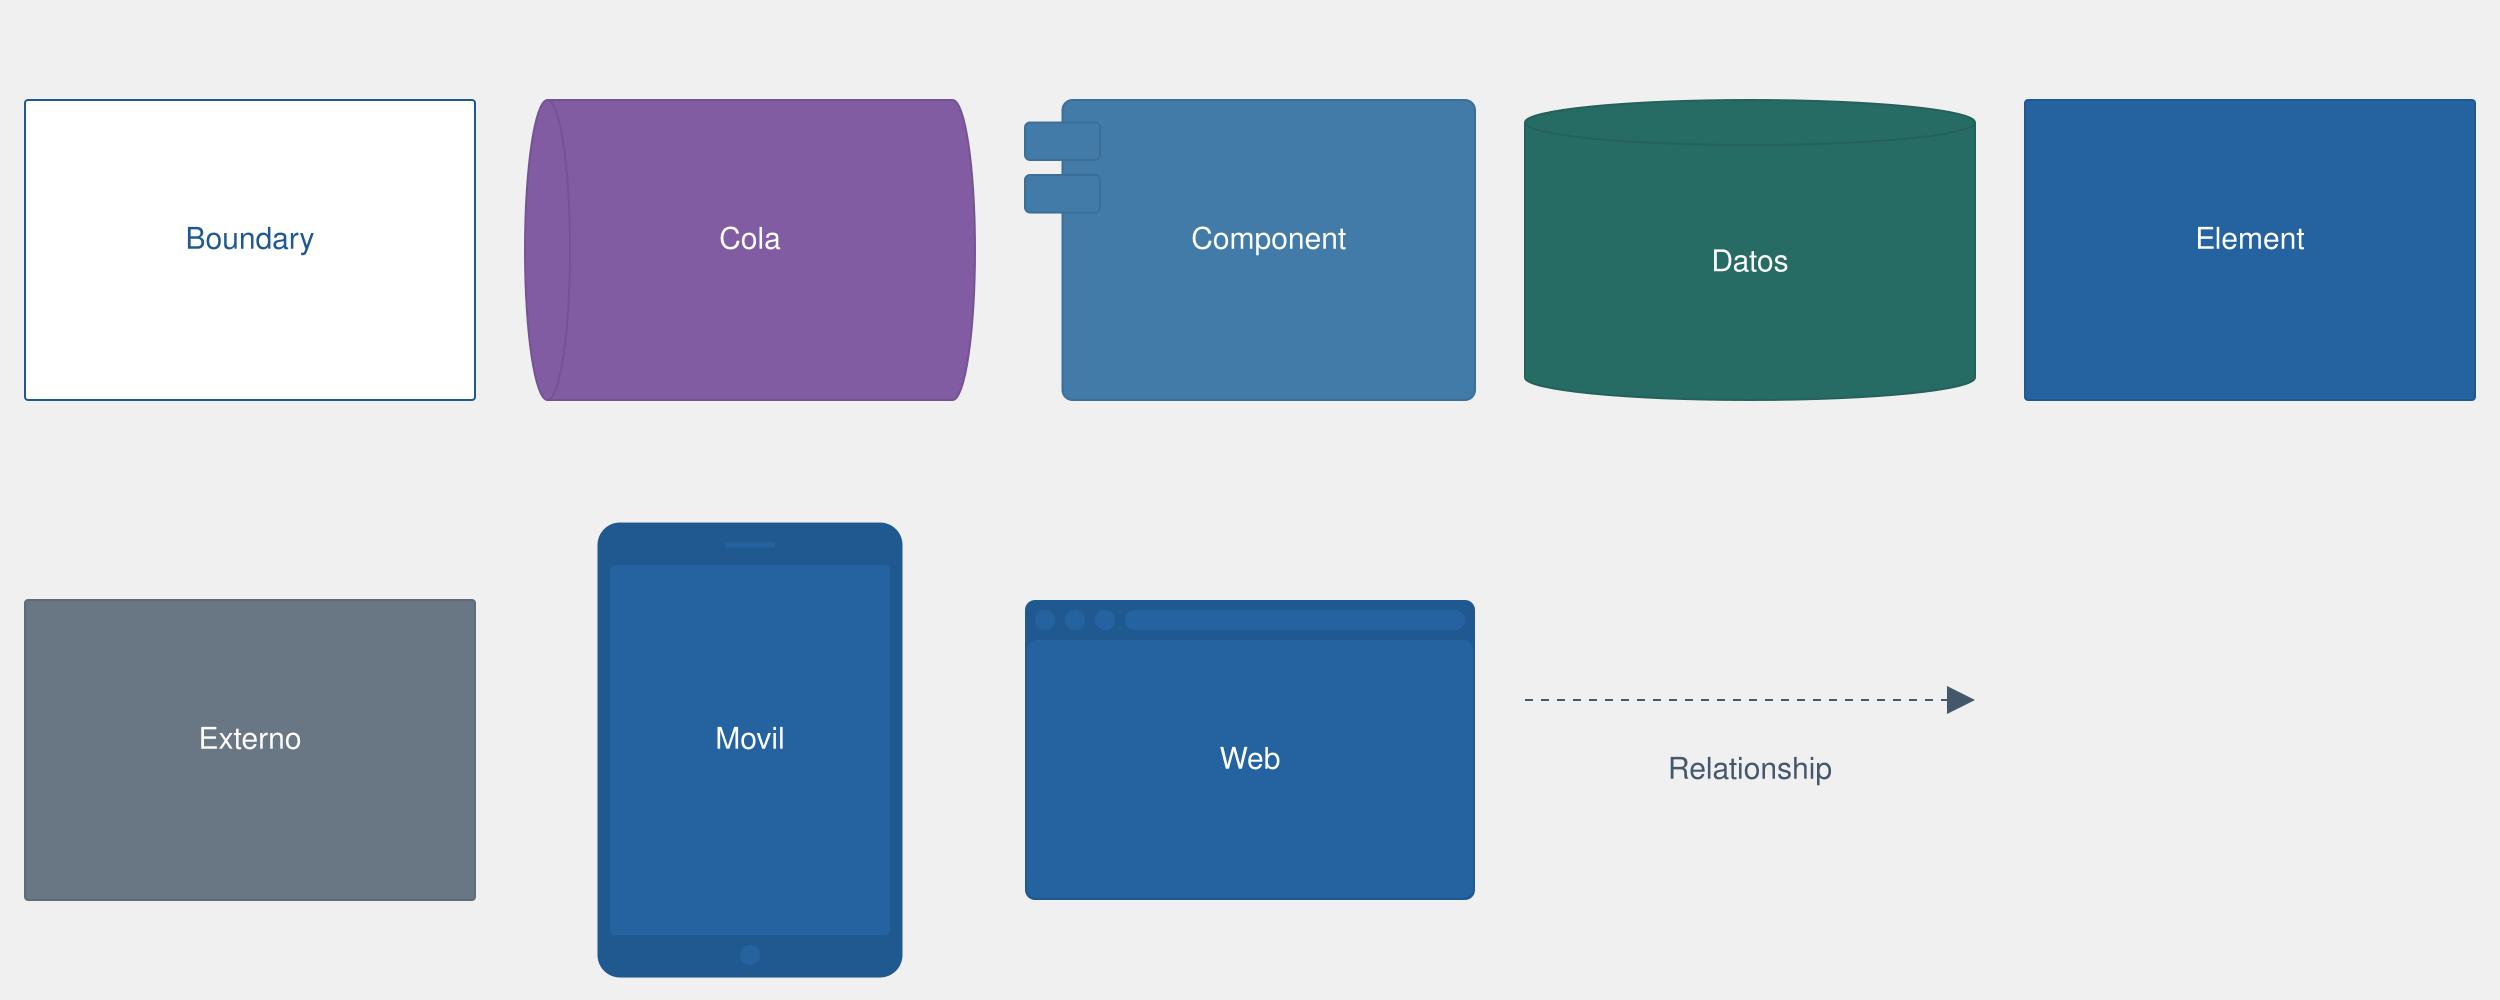
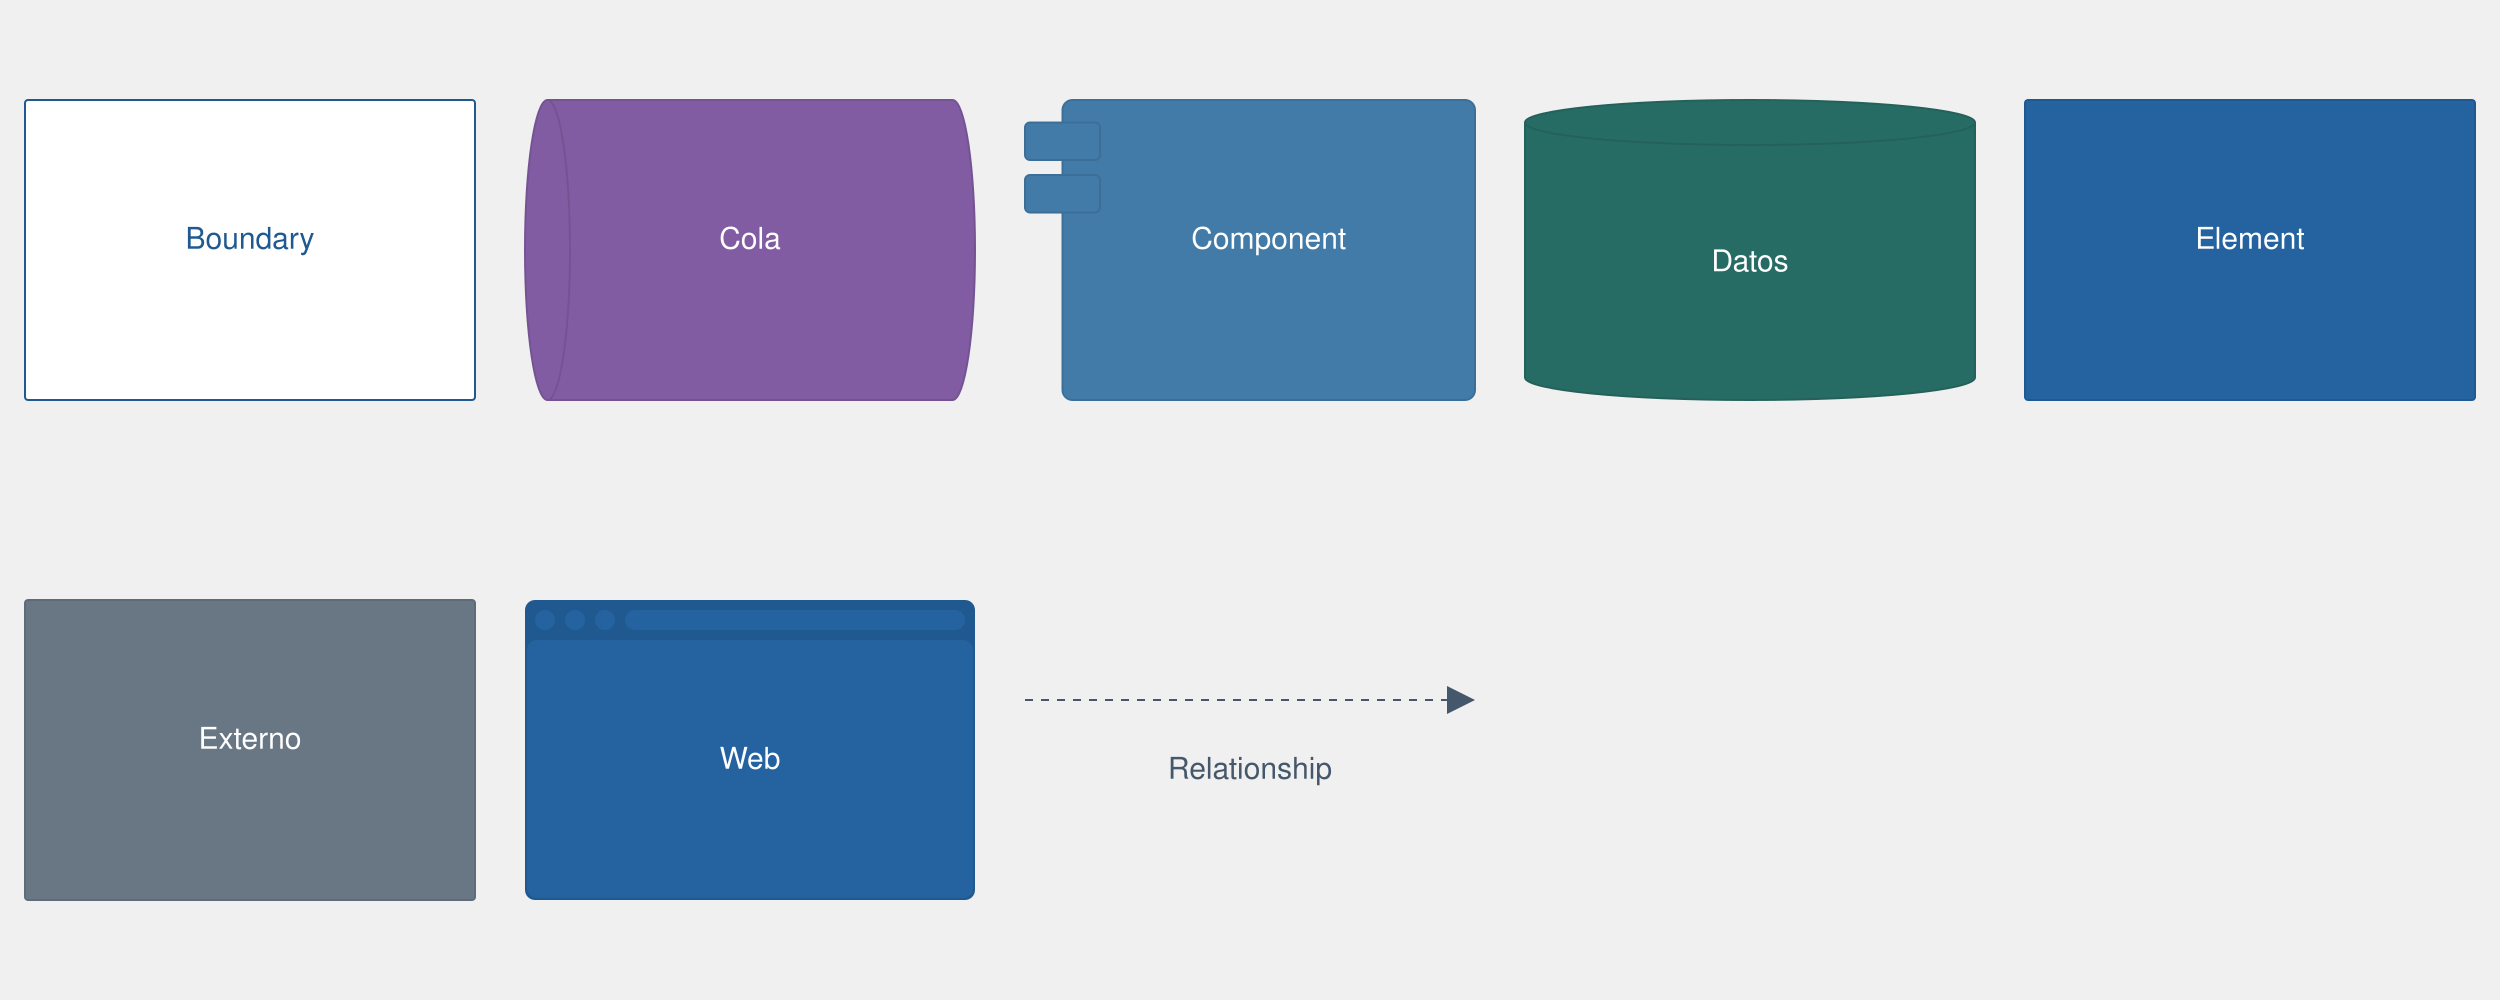
<svg xmlns="http://www.w3.org/2000/svg" version="1.1" viewBox="0 0 2500 1000" style="background: #ffffff">
  <g transform="translate(25,100)">
    <rect width="450" height="300" rx="3" ry="3" x="0" y="0" fill="#ffffff" stroke-width="2" stroke="#205990" stroke-dasharray="" />
    <text x="225" y="95" text-anchor="middle" dominant-baseline="hanging" fill="#205990" font-size="30px" font-family="Tahoma, Verdana, Helvetica, Arial">
      <tspan x="225" dy="40px">Boundary</tspan>
    </text>
  </g>
  <g transform="translate(525,100)">
    <path id="keyElementPipePath" d="M 22.5,0 a 22.5,150 0,0,1 0 300 a 22.5,150 0,0,1 0 -300 l 405,0 a 22.5,150 0,0,1 0 300 l -405,0" fill="#815ca3" stroke-width="2" stroke="#745393" stroke-dasharray="" />
    <text x="225" y="95" text-anchor="middle" dominant-baseline="hanging" fill="#ffffff" font-size="30px" font-family="Tahoma, Verdana, Helvetica, Arial">
      <tspan x="225" dy="40px">Cola</tspan>
    </text>
  </g>
  <g transform="translate(1025,100)">
    <rect width="412.5" height="300" rx="10" ry="10" x="37.5" y="0" fill="#437ba8" stroke-width="2" stroke="#3c6f97" stroke-dasharray="" />
    <rect width="75" height="37.5" rx="5" ry="5" x="0" y="22.5" fill="#437ba8" stroke-width="2" stroke="#3c6f97" stroke-dasharray="" />
    <rect width="75" height="37.5" rx="5" ry="5" x="0" y="75" fill="#437ba8" stroke-width="2" stroke="#3c6f97" stroke-dasharray="" />
    <text x="243.75" y="95" text-anchor="middle" dominant-baseline="hanging" fill="#ffffff" font-size="30px" font-family="Tahoma, Verdana, Helvetica, Arial">
      <tspan x="243.75" dy="40px">Component</tspan>
    </text>
  </g>
  <g transform="translate(1525,100)">
    <path id="keyElementCylinderPath" d="M 0,22.5 a 225,22.5 0,0,0 450 0 a 225,22.5 0,0,0 -450 0 l 0,255 a 225,22.5 0,0,0 450 0 l 0,-255" fill="#276c64" stroke-width="2" stroke="#23615a" stroke-dasharray="" />
    <text x="225" y="117.5" text-anchor="middle" dominant-baseline="hanging" fill="#ffffff" font-size="30px" font-family="Tahoma, Verdana, Helvetica, Arial">
      <tspan x="225" dy="40px">Datos</tspan>
    </text>
  </g>
  <g transform="translate(2025,100)">
    <rect width="450" height="300" rx="3" ry="3" x="0" y="0" fill="#2463a0" stroke-width="2" stroke="#205990" stroke-dasharray="" />
    <text x="225" y="95" text-anchor="middle" dominant-baseline="hanging" fill="#ffffff" font-size="30px" font-family="Tahoma, Verdana, Helvetica, Arial">
      <tspan x="225" dy="40px">Element</tspan>
    </text>
  </g>
  <g transform="translate(25,600)">
    <rect width="450" height="300" rx="3" ry="3" x="0" y="0" fill="#697785" stroke-width="2" stroke="#5f6b78" stroke-dasharray="" />
    <text x="225" y="95" text-anchor="middle" dominant-baseline="hanging" fill="#ffffff" font-size="30px" font-family="Tahoma, Verdana, Helvetica, Arial">
      <tspan x="225" dy="40px">Externo</tspan>
    </text>
  </g>
-   <g transform="translate(600,525)">
-     <rect width="300" height="450" rx="20" ry="20" x="0" y="0" fill="#205990" stroke-width="5" stroke="#205990" stroke-dasharray="" />
-     <rect width="280" height="370" rx="5" ry="5" x="10" y="40" fill="#2463a0" stroke-width="0" />
-     <ellipse cx="150" cy="430" rx="10" ry="10" fill="#2463a0" stroke-width="0" />
-     <line x1="125" y1="20" x2="175" y2="20" stroke-width="5" stroke="#2463a0" />
-     <text x="150" y="170" text-anchor="middle" dominant-baseline="hanging" fill="#ffffff" font-size="30px" font-family="Tahoma, Verdana, Helvetica, Arial">
-       <tspan x="150" dy="40px">Movil</tspan>
-     </text>
-   </g>
-   <g transform="translate(1025,600)">
+   <g transform="translate(525,600)">
    <rect width="450" height="300" rx="10" ry="10" x="0" y="0" fill="#205990" stroke-width="0" stroke="#205990" stroke-dasharray="" />
    <rect width="446" height="258" rx="10" ry="10" x="2" y="40" fill="#2463a0" stroke-width="0" />
    <rect width="340" height="20" rx="10" ry="10" x="100" y="10" fill="#2463a0" stroke-width="0" />
    <ellipse cx="20" cy="20" rx="10" ry="10" fill="#2463a0" stroke-width="0" />
    <ellipse cx="50" cy="20" rx="10" ry="10" fill="#2463a0" stroke-width="0" />
    <ellipse cx="80" cy="20" rx="10" ry="10" fill="#2463a0" stroke-width="0" />
    <text x="225" y="115" text-anchor="middle" dominant-baseline="hanging" fill="#ffffff" font-size="30px" font-family="Tahoma, Verdana, Helvetica, Arial">
      <tspan x="225" dy="40px">Web</tspan>
    </text>
  </g>
-   <g transform="translate(1525,670)">
+   <g transform="translate(1025,670)">
    <path d="M422,0 L422,44 L450,30 L 422,16" style="fill:#45576b" />
    <path d="M0,30 L422,30" style="stroke:#45576b; stroke-width: 2; fill: none; stroke-dasharray: 8 8;" />
    <text x="225" y="55" text-anchor="middle" dominant-baseline="hanging" fill="#45576b" font-size="30px" font-family="Tahoma, Verdana, Helvetica, Arial">
      <tspan x="225" dy="40px">Relationship</tspan>
    </text>
  </g>
</svg>
